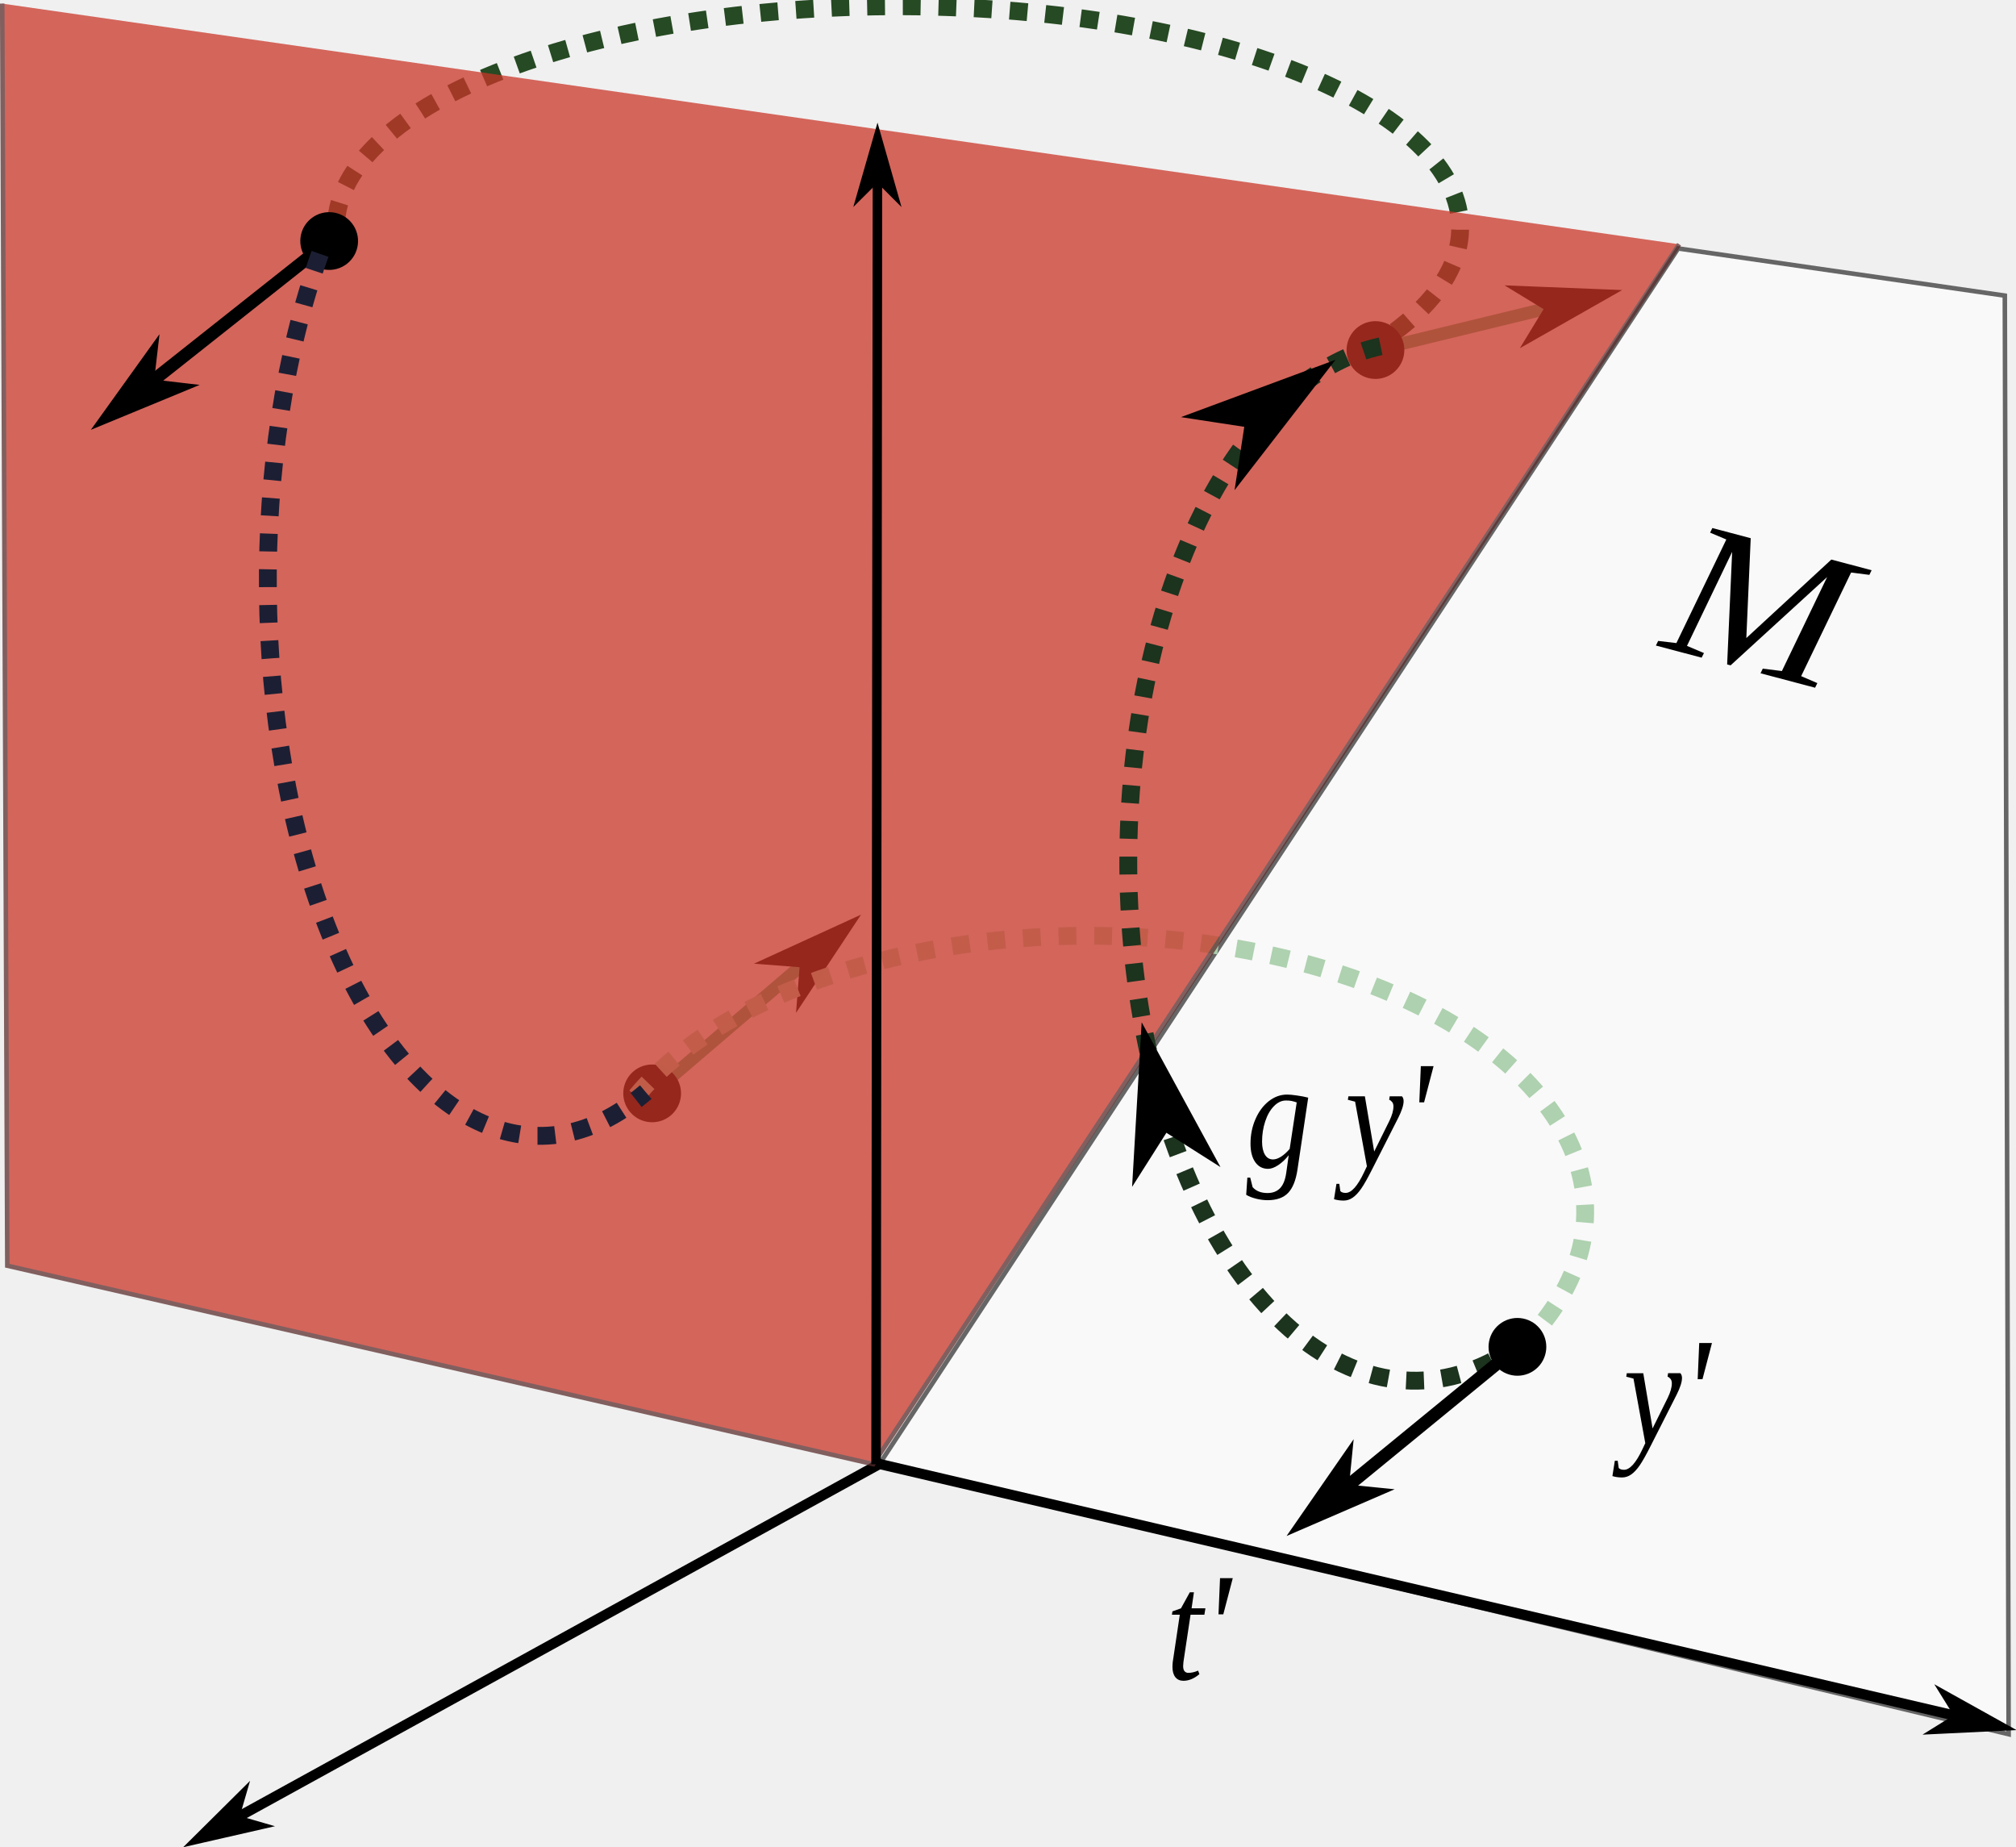
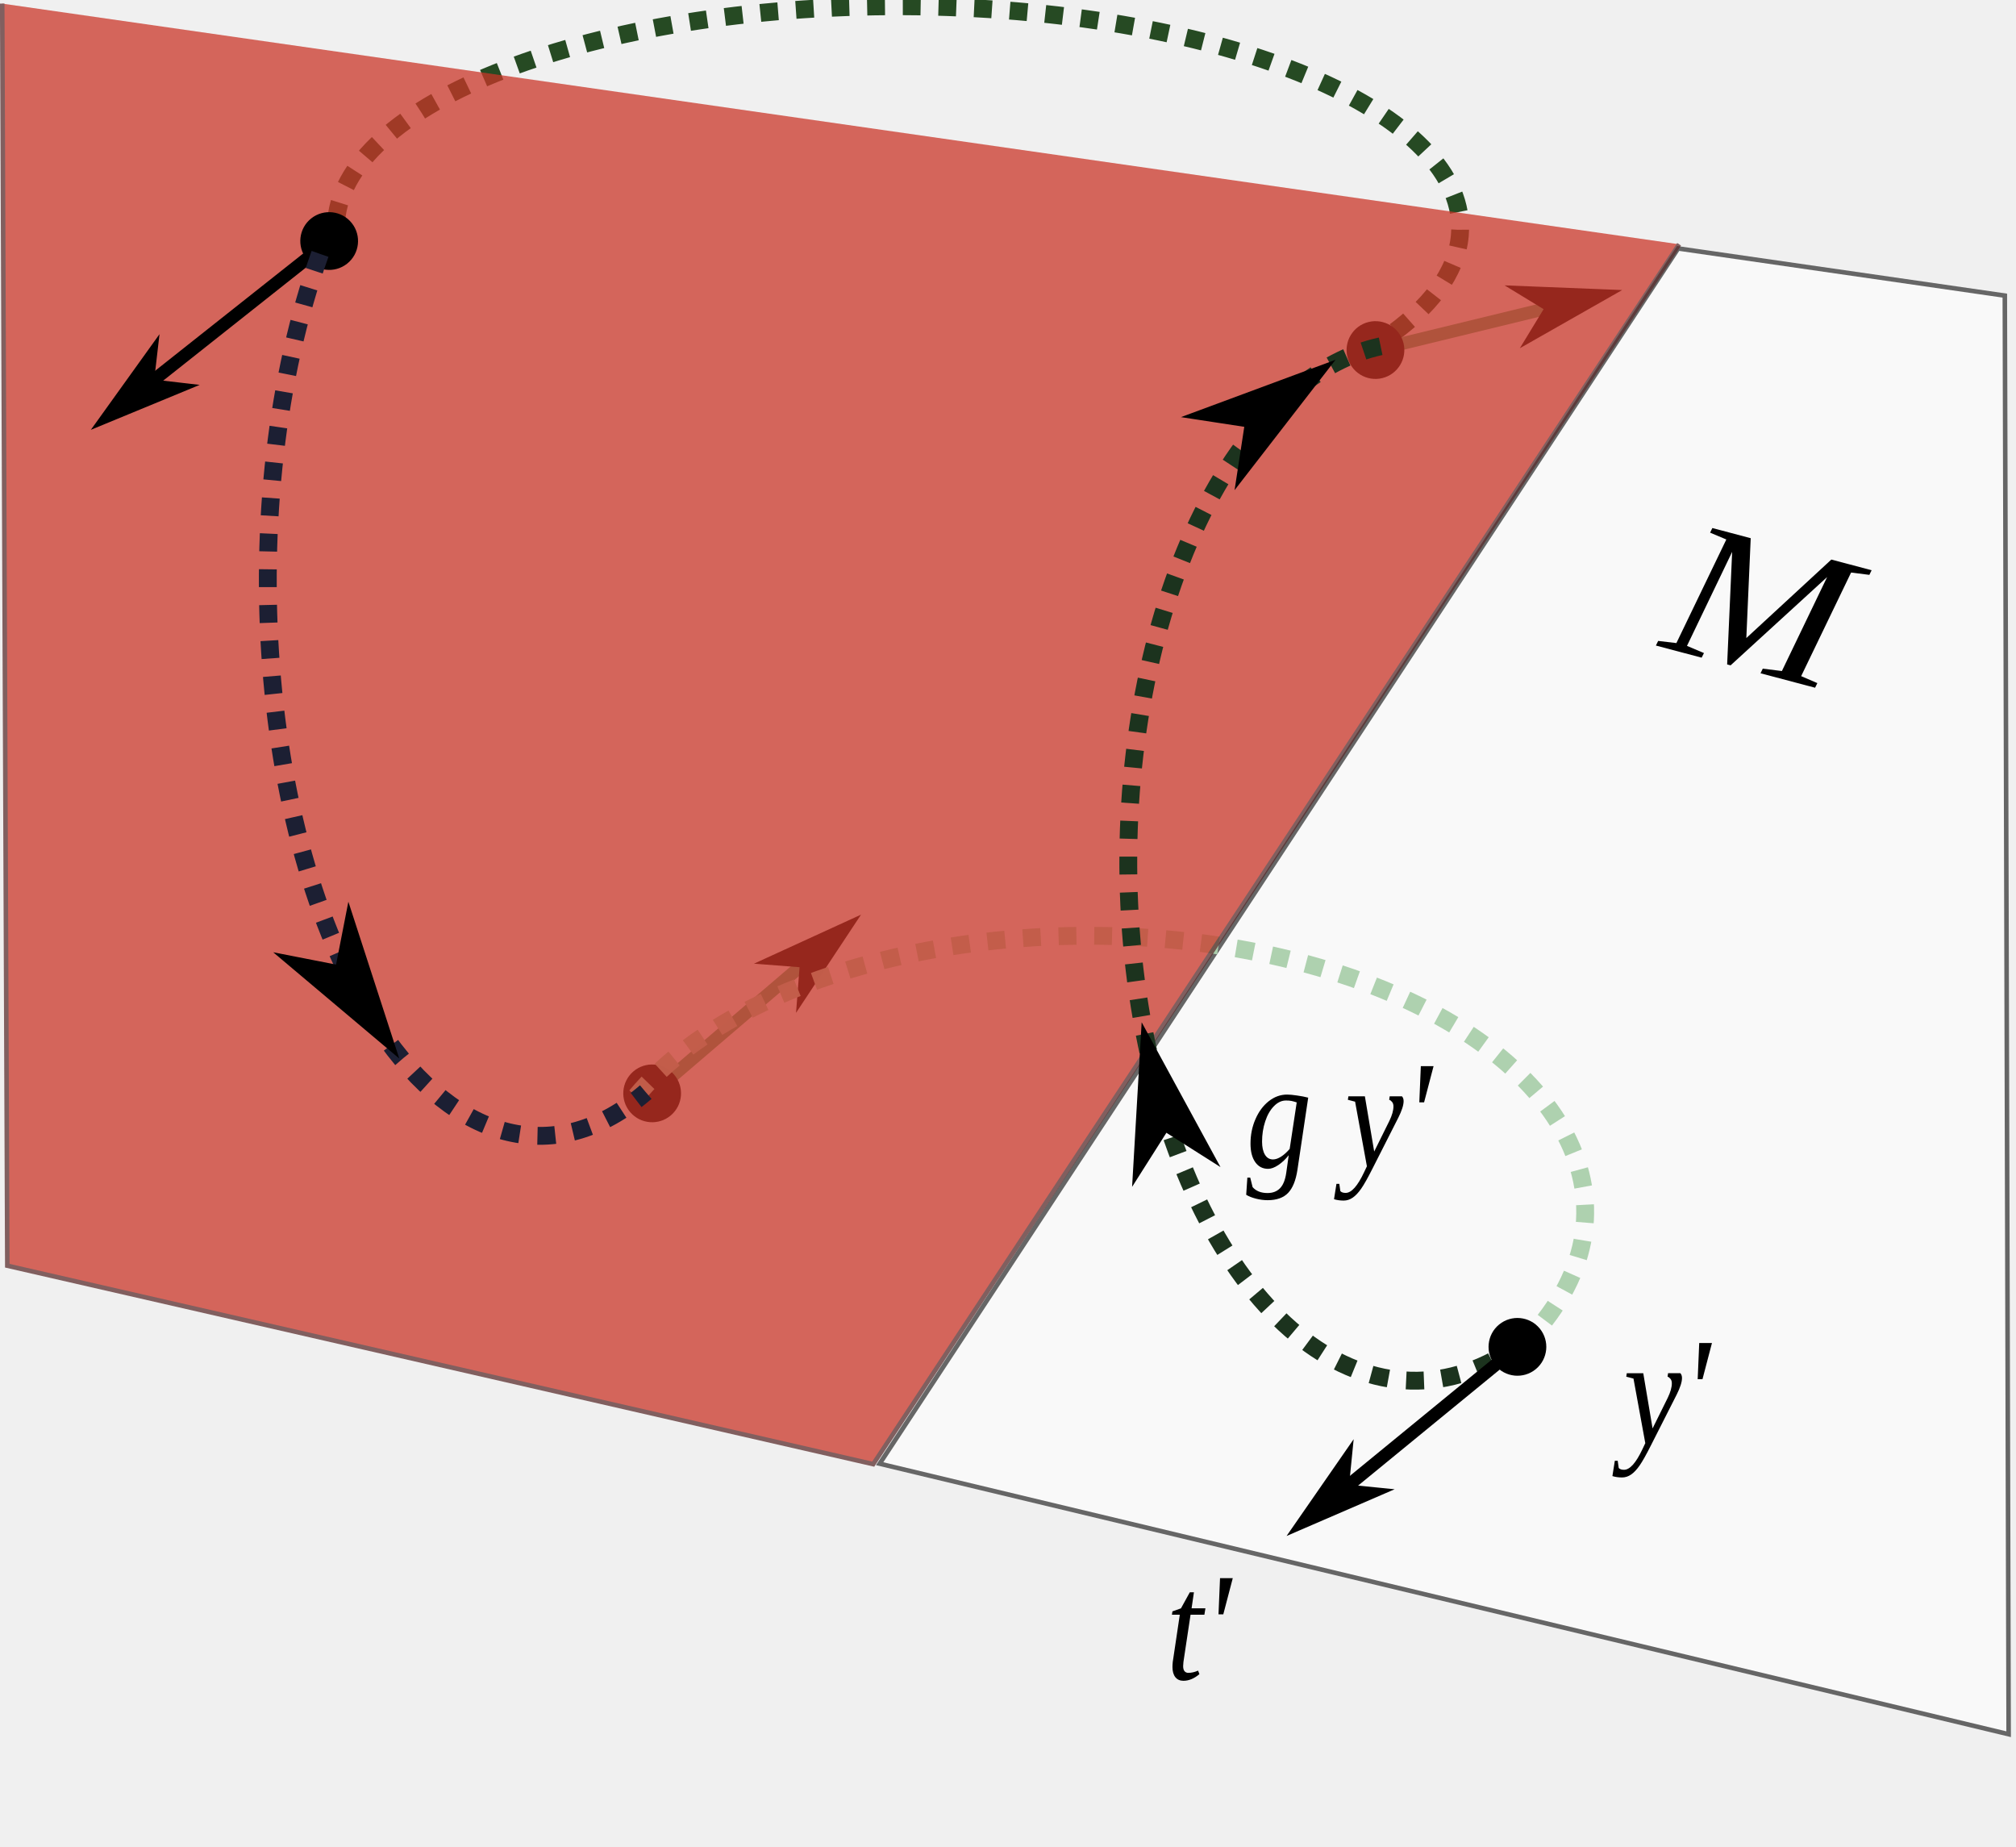
<svg xmlns="http://www.w3.org/2000/svg" width="395.596" height="362.352" id="svg5428" version="1.0">
  <defs id="defs5430">
    <marker orient="auto" refY="0" refX="0" id="Arrow2Mend" style="overflow:visible">
      <path id="path4257" style="font-size:12px;fill-rule:evenodd;stroke-width:0.625;stroke-linejoin:round" d="M 8.719,4.034 -2.207,0.016 8.719,-4.002 c -1.745,2.372 -1.735,5.617 -6e-7,8.035 z" transform="scale(-0.6,-0.6)" />
    </marker>
    <marker orient="auto" refY="0" refX="0" id="DotS" style="overflow:visible">
      <path id="path8285" d="m -2.5,-1 c 0,2.76 -2.24,5 -5,5 -2.76,0 -5,-2.24 -5,-5 0,-2.76 2.24,-5 5,-5 2.76,0 5,2.24 5,5 z" style="fill-rule:evenodd;stroke:#000000;stroke-width:1pt;marker-start:none;marker-end:none" transform="matrix(0.2,0,0,0.2,1.48,0.2)" />
    </marker>
    <marker orient="auto" refY="0" refX="0" id="Arrow2Mstart" style="overflow:visible">
      <path id="path8241" style="font-size:12px;fill-rule:evenodd;stroke-width:0.625;stroke-linejoin:round" d="M 8.719,4.034 -2.207,0.016 8.719,-4.002 c -1.745,2.372 -1.735,5.617 -6e-7,8.035 z" transform="scale(0.6,0.6)" />
    </marker>
    <marker orient="auto" refY="0" refX="0" id="DotM" style="overflow:visible">
      <path id="path8282" d="m -2.5,-1 c 0,2.76 -2.24,5 -5,5 -2.76,0 -5,-2.24 -5,-5 0,-2.76 2.24,-5 5,-5 2.76,0 5,2.24 5,5 z" style="fill-rule:evenodd;stroke:#000000;stroke-width:1pt;marker-start:none;marker-end:none" transform="matrix(0.4,0,0,0.4,2.96,0.4)" />
    </marker>
    <marker orient="auto" refY="0" refX="0" id="Arrow1Mend" style="overflow:visible">
      <path id="path7524" d="M 0,0 5,-5 -12.5,0 5,5 0,0 z" style="fill-rule:evenodd;stroke:#000000;stroke-width:1pt;marker-start:none" transform="matrix(-0.4,0,0,-0.4,-4,0)" />
    </marker>
    <marker orient="auto" refY="0" refX="0" id="Dot_m" style="overflow:visible">
      <path id="path7580" d="m -2.5,-1 c 0,2.76 -2.24,5 -5,5 -2.76,0 -5,-2.24 -5,-5 0,-2.76 2.24,-5 5,-5 2.76,0 5,2.24 5,5 z" style="fill-rule:evenodd;stroke:#000000;stroke-width:1pt;marker-start:none;marker-end:none" transform="matrix(0.4,0,0,0.4,2.96,0.4)" />
    </marker>
    <marker orient="auto" refY="0" refX="0" id="Arrow2Mstart-2" style="overflow:visible">
      <path id="path8241-2" style="font-size:12px;fill-rule:evenodd;stroke-width:0.625;stroke-linejoin:round" d="M 8.719,4.034 -2.207,0.016 8.719,-4.002 c -1.745,2.372 -1.735,5.617 -6e-7,8.035 z" transform="scale(0.6,0.6)" />
    </marker>
    <marker orient="auto" refY="0" refX="0" id="Arrow2Mend-8" style="overflow:visible">
      <path id="path4257-6" style="font-size:12px;fill-rule:evenodd;stroke-width:0.625;stroke-linejoin:round" d="M 8.719,4.034 -2.207,0.016 8.719,-4.002 c -1.745,2.372 -1.735,5.617 -6e-7,8.035 z" transform="scale(-0.6,-0.6)" />
    </marker>
    <marker orient="auto" refY="0" refX="0" id="Arrow1Mend-9" style="overflow:visible">
      <path id="path7524-4" d="M 0,0 5,-5 -12.5,0 5,5 0,0 z" style="fill-rule:evenodd;stroke:#000000;stroke-width:1pt;marker-start:none" transform="matrix(-0.4,0,0,-0.4,-4,0)" />
    </marker>
    <marker orient="auto" refY="0" refX="0" id="Arrow2Mend-0" style="overflow:visible">
      <path id="path4257-2" style="font-size:12px;fill-rule:evenodd;stroke-width:0.625;stroke-linejoin:round" d="M 8.719,4.034 -2.207,0.016 8.719,-4.002 c -1.745,2.372 -1.735,5.617 -6e-7,8.035 z" transform="scale(-0.6,-0.6)" />
    </marker>
    <marker orient="auto" refY="0" refX="0" id="Arrow1Mend-90" style="overflow:visible">
      <path id="path7524-5" d="M 0,0 5,-5 -12.5,0 5,5 0,0 z" style="fill-rule:evenodd;stroke:#000000;stroke-width:1pt;marker-start:none" transform="matrix(-0.4,0,0,-0.4,-4,0)" />
    </marker>
    <marker orient="auto" refY="0" refX="0" id="Dot_m-7" style="overflow:visible">
      <path id="path7580-2" d="m -2.5,-1 c 0,2.76 -2.24,5 -5,5 -2.76,0 -5,-2.24 -5,-5 0,-2.76 2.24,-5 5,-5 2.76,0 5,2.24 5,5 z" style="fill-rule:evenodd;stroke:#000000;stroke-width:1pt;marker-start:none;marker-end:none" transform="matrix(0.4,0,0,0.4,2.96,0.4)" />
    </marker>
    <marker orient="auto" refY="0" refX="0" id="Arrow1Mend-8" style="overflow:visible">
      <path id="path7524-9" d="M 0,0 5,-5 -12.5,0 5,5 0,0 z" style="fill-rule:evenodd;stroke:#000000;stroke-width:1pt;marker-start:none" transform="matrix(-0.4,0,0,-0.4,-4,0)" />
    </marker>
    <marker orient="auto" refY="0" refX="0" id="Arrow2Mend-81" style="overflow:visible">
      <path id="path4257-1" style="font-size:12px;fill-rule:evenodd;stroke-width:0.625;stroke-linejoin:round" d="M 8.719,4.034 -2.207,0.016 8.719,-4.002 c -1.745,2.372 -1.735,5.617 -6e-7,8.035 z" transform="scale(-0.6,-0.6)" />
    </marker>
    <marker orient="auto" refY="0" refX="0" id="Arrow1Mend-96" style="overflow:visible">
      <path id="path7524-2" d="M 0,0 5,-5 -12.5,0 5,5 0,0 z" style="fill-rule:evenodd;stroke:#000000;stroke-width:1pt;marker-start:none" transform="matrix(-0.4,0,0,-0.4,-4,0)" />
    </marker>
    <marker orient="auto" refY="0" refX="0" id="Arrow1Mend-96-8" style="overflow:visible">
      <path id="path7524-2-8" d="M 0,0 5,-5 -12.5,0 5,5 0,0 z" style="fill-rule:evenodd;stroke:#000000;stroke-width:1pt;marker-start:none" transform="matrix(-0.4,0,0,-0.4,-4,0)" />
    </marker>
    <marker orient="auto" refY="0" refX="0" id="Arrow1Mend-96-0" style="overflow:visible">
      <path id="path7524-2-0" d="M 0,0 5,-5 -12.5,0 5,5 0,0 z" style="fill-rule:evenodd;stroke:#000000;stroke-width:1pt;marker-start:none" transform="matrix(-0.4,0,0,-0.4,-4,0)" />
    </marker>
    <marker orient="auto" refY="0" refX="0" id="Dot_m-1" style="overflow:visible">
      <path id="path7580-8" d="m -2.5,-1 c 0,2.76 -2.24,5 -5,5 -2.76,0 -5,-2.24 -5,-5 0,-2.76 2.24,-5 5,-5 2.76,0 5,2.24 5,5 z" style="fill-rule:evenodd;stroke:#000000;stroke-width:1pt;marker-start:none;marker-end:none" transform="matrix(0.4,0,0,0.4,2.96,0.4)" />
    </marker>
    <marker orient="auto" refY="0" refX="0" id="Arrow1Mend-80" style="overflow:visible">
      <path id="path7524-3" d="M 0,0 5,-5 -12.5,0 5,5 0,0 z" style="fill-rule:evenodd;stroke:#000000;stroke-width:1pt;marker-start:none" transform="matrix(-0.4,0,0,-0.4,-4,0)" />
    </marker>
    <marker orient="auto" refY="0" refX="0" id="Dot_m-15" style="overflow:visible">
      <path id="path7580-9" d="m -2.5,-1 c 0,2.76 -2.24,5 -5,5 -2.76,0 -5,-2.24 -5,-5 0,-2.76 2.24,-5 5,-5 2.76,0 5,2.24 5,5 z" style="fill-rule:evenodd;stroke:#000000;stroke-width:1pt;marker-start:none;marker-end:none" transform="matrix(0.4,0,0,0.4,2.96,0.4)" />
    </marker>
    <marker orient="auto" refY="0" refX="0" id="Arrow1Mend-2" style="overflow:visible">
      <path id="path7524-90" d="M 0,0 5,-5 -12.5,0 5,5 0,0 z" style="fill-rule:evenodd;stroke:#000000;stroke-width:1pt;marker-start:none" transform="matrix(-0.4,0,0,-0.4,-4,0)" />
    </marker>
    <marker orient="auto" refY="0" refX="0" id="Dot_m-6" style="overflow:visible">
      <path id="path7580-3" d="m -2.5,-1 c 0,2.76 -2.24,5 -5,5 -2.76,0 -5,-2.24 -5,-5 0,-2.76 2.24,-5 5,-5 2.76,0 5,2.24 5,5 z" style="fill-rule:evenodd;stroke:#000000;stroke-width:1pt;marker-start:none;marker-end:none" transform="matrix(0.4,0,0,0.4,2.96,0.4)" />
    </marker>
    <marker orient="auto" refY="0" refX="0" id="Arrow1Mend-3" style="overflow:visible">
      <path id="path7524-55" d="M 0,0 5,-5 -12.5,0 5,5 0,0 z" style="fill-rule:evenodd;stroke:#000000;stroke-width:1pt;marker-start:none" transform="matrix(-0.4,0,0,-0.4,-4,0)" />
    </marker>
    <marker orient="auto" refY="0" refX="0" id="marker4160" style="overflow:visible">
      <path id="path4162" d="m -2.5,-1 c 0,2.76 -2.24,5 -5,5 -2.76,0 -5,-2.24 -5,-5 0,-2.76 2.24,-5 5,-5 2.76,0 5,2.24 5,5 z" style="fill-rule:evenodd;stroke:#000000;stroke-width:1pt;marker-start:none;marker-end:none" transform="matrix(0.4,0,0,0.4,2.96,0.4)" />
    </marker>
    <marker orient="auto" refY="0" refX="0" id="marker4164" style="overflow:visible">
      <path id="path4166" d="M 0,0 5,-5 -12.5,0 5,5 0,0 z" style="fill-rule:evenodd;stroke:#000000;stroke-width:1pt;marker-start:none" transform="matrix(-0.4,0,0,-0.4,-4,0)" />
    </marker>
    <marker orient="auto" refY="0" refX="0" id="marker4168" style="overflow:visible">
      <path id="path4170" d="m -2.5,-1 c 0,2.76 -2.24,5 -5,5 -2.76,0 -5,-2.24 -5,-5 0,-2.76 2.24,-5 5,-5 2.76,0 5,2.24 5,5 z" style="fill-rule:evenodd;stroke:#000000;stroke-width:1pt;marker-start:none;marker-end:none" transform="matrix(0.4,0,0,0.4,2.96,0.4)" />
    </marker>
    <marker orient="auto" refY="0" refX="0" id="marker4172" style="overflow:visible">
      <path id="path4174" d="M 0,0 5,-5 -12.5,0 5,5 0,0 z" style="fill-rule:evenodd;stroke:#000000;stroke-width:1pt;marker-start:none" transform="matrix(-0.4,0,0,-0.4,-4,0)" />
    </marker>
    <marker orient="auto" refY="0" refX="0" id="marker4172-3" style="overflow:visible">
      <path id="path4174-4" d="M 0,0 5,-5 -12.5,0 5,5 0,0 z" style="fill-rule:evenodd;stroke:#000000;stroke-width:1pt;marker-start:none" transform="matrix(-0.4,0,0,-0.4,-4,0)" />
    </marker>
    <marker orient="auto" refY="0" refX="0" id="Dot_m-2" style="overflow:visible">
      <path id="path7580-1" d="m -2.5,-1 c 0,2.76 -2.24,5 -5,5 -2.76,0 -5,-2.24 -5,-5 0,-2.76 2.24,-5 5,-5 2.76,0 5,2.24 5,5 z" style="fill-rule:evenodd;stroke:#000000;stroke-width:1pt;marker-start:none;marker-end:none" transform="matrix(0.4,0,0,0.4,2.96,0.4)" />
    </marker>
    <marker orient="auto" refY="0" refX="0" id="Arrow1Mend-5" style="overflow:visible">
      <path id="path7524-28" d="M 0,0 5,-5 -12.5,0 5,5 0,0 z" style="fill-rule:evenodd;stroke:#000000;stroke-width:1pt;marker-start:none" transform="matrix(-0.4,0,0,-0.4,-4,0)" />
    </marker>
    <marker orient="auto" refY="0" refX="0" id="marker4772" style="overflow:visible">
      <path id="path4774" d="m -2.5,-1 c 0,2.76 -2.24,5 -5,5 -2.76,0 -5,-2.24 -5,-5 0,-2.76 2.24,-5 5,-5 2.76,0 5,2.24 5,5 z" style="fill-rule:evenodd;stroke:#000000;stroke-width:1pt;marker-start:none;marker-end:none" transform="matrix(0.4,0,0,0.4,2.96,0.4)" />
    </marker>
    <marker orient="auto" refY="0" refX="0" id="marker4776" style="overflow:visible">
      <path id="path4778" d="M 0,0 5,-5 -12.5,0 5,5 0,0 z" style="fill-rule:evenodd;stroke:#000000;stroke-width:1pt;marker-start:none" transform="matrix(-0.4,0,0,-0.4,-4,0)" />
    </marker>
    <marker orient="auto" refY="0" refX="0" id="marker4172-31" style="overflow:visible">
      <path id="path4174-8" d="M 0,0 5,-5 -12.5,0 5,5 0,0 z" style="fill-rule:evenodd;stroke:#000000;stroke-width:1pt;marker-start:none" transform="matrix(-0.4,0,0,-0.4,-4,0)" />
    </marker>
    <marker orient="auto" refY="0" refX="0" id="Dot_m-0" style="overflow:visible">
      <path id="path7580-4" d="m -2.5,-1 c 0,2.76 -2.24,5 -5,5 -2.76,0 -5,-2.24 -5,-5 0,-2.76 2.24,-5 5,-5 2.76,0 5,2.24 5,5 z" style="fill-rule:evenodd;stroke:#000000;stroke-width:1pt;marker-start:none;marker-end:none" transform="matrix(0.4,0,0,0.4,2.96,0.4)" />
    </marker>
    <marker orient="auto" refY="0" refX="0" id="Arrow1Mend-83" style="overflow:visible">
      <path id="path7524-6" d="M 0,0 5,-5 -12.5,0 5,5 0,0 z" style="fill-rule:evenodd;stroke:#000000;stroke-width:1pt;marker-start:none" transform="matrix(-0.4,0,0,-0.4,-4,0)" />
    </marker>
    <marker orient="auto" refY="0" refX="0" id="marker4855" style="overflow:visible">
      <path id="path4857" d="m -2.5,-1 c 0,2.76 -2.24,5 -5,5 -2.76,0 -5,-2.24 -5,-5 0,-2.76 2.24,-5 5,-5 2.76,0 5,2.24 5,5 z" style="fill-rule:evenodd;stroke:#000000;stroke-width:1pt;marker-start:none;marker-end:none" transform="matrix(0.4,0,0,0.4,2.96,0.4)" />
    </marker>
    <marker orient="auto" refY="0" refX="0" id="marker4859" style="overflow:visible">
      <path id="path4861" d="M 0,0 5,-5 -12.5,0 5,5 0,0 z" style="fill-rule:evenodd;stroke:#000000;stroke-width:1pt;marker-start:none" transform="matrix(-0.4,0,0,-0.4,-4,0)" />
    </marker>
    <marker orient="auto" refY="0" refX="0" id="marker4172-9" style="overflow:visible">
      <path id="path4174-46" d="M 0,0 5,-5 -12.5,0 5,5 0,0 z" style="fill-rule:evenodd;stroke:#000000;stroke-width:1pt;marker-start:none" transform="matrix(-0.4,0,0,-0.4,-4,0)" />
    </marker>
    <marker orient="auto" refY="0" refX="0" id="marker4172-2" style="overflow:visible">
      <path id="path4174-7" d="M 0,0 5,-5 -12.5,0 5,5 0,0 z" style="fill-rule:evenodd;stroke:#000000;stroke-width:1pt;marker-start:none" transform="matrix(-0.4,0,0,-0.4,-4,0)" />
    </marker>
  </defs>
  <g id="layer1" style="display:inline" transform="translate(51.69914,6.517676)" />
  <g id="layer2" style="display:inline" transform="translate(51.69914,6.517676)">
    <g id="g2939" transform="translate(-49,-9)">
      <g id="g2890" transform="translate(97,-51)">
        <g id="g3093" transform="translate(0.7071068,41.14766)">
          <g id="g7364">
            <path style="opacity:1;fill:none;stroke:#264a23;stroke-width:3.5;stroke-miterlimit:4;stroke-opacity:1;stroke-dasharray:3.5, 3.5;stroke-dashoffset:0;marker-mid:none;display:inline" id="path3087-9" d="m -118.154,87.035 c -2.124,24.003 -53.202,42.782 -114.087,41.945 -60.885,-0.837 -108.52,-20.974 -106.396,-44.977 0.636,-7.189 5.786,-14.203 14.987,-20.415" transform="matrix(-1,0,0,-1,-152.5849,142.5667)" />
            <path id="path2437-9-1-3-1" d="M 27.64,226.78 64.81,194.982" style="fill:none;stroke:#64aa77;stroke-width:2.5;stroke-linecap:butt;stroke-linejoin:miter;stroke-miterlimit:4;stroke-opacity:1;stroke-dasharray:none;marker-start:url(#Dot_m);marker-mid:none;marker-end:url(#Arrow1Mend);display:inline" />
            <g transform="translate(-2.3458195e-7,-2.12132)" id="g5577" />
            <flowRoot transform="translate(-48.70711,18.85234)" style="display:inline" xml:space="preserve" id="flowRoot10639">
              <flowRegion id="flowRegion10641">
                <rect id="rect10643" width="38.578" height="40.121" x="196.749" y="474.594" />
              </flowRegion>
              <flowPara id="flowPara10645" />
            </flowRoot>
            <path style="fill:none;stroke:#000000;stroke-width:1px;stroke-linecap:butt;stroke-linejoin:miter;stroke-opacity:1;display:inline" d="m -67.394,293.316 0,0 z" id="path5549" />
            <path id="path2437-9-1-3" d="M 169.594,80.988 213.128,70.403" style="fill:none;stroke:#64aa77;stroke-width:2.5;stroke-linecap:butt;stroke-linejoin:miter;stroke-miterlimit:4;stroke-opacity:1;stroke-dasharray:none;marker-start:url(#Dot_m);marker-mid:none;marker-end:url(#Arrow1Mend);display:inline" />
            <path style="opacity:0.578;fill:#ffffff;fill-opacity:1;fill-rule:evenodd;stroke:#000000;stroke-width:0.893px;stroke-linecap:butt;stroke-linejoin:miter;stroke-opacity:1;display:inline" d="M 293.744,352.574 72.208,299.499 228.896,61.078 l 64.099,9.255 z" id="path2517" />
            <g transform="matrix(0.9994916,-0.03188333,0.03188333,0.9994916,449.5015,-156.3289)" id="g8174" style="display:inline">
              <g style="display:inline" id="g2633" transform="translate(-322.3299,-174.323)">
                <text transform="matrix(0.9985533,0.2989601,-0.2751624,0.919067,0,0)" id="text2635" y="435.32" x="208.611" style="font-size:40px;font-style:italic;font-variant:normal;font-weight:normal;font-stretch:normal;text-align:start;line-height:100%;writing-mode:lr-tb;text-anchor:start;fill:#000000;fill-opacity:1;stroke:none;display:inline;font-family:Times New Roman;-inkscape-font-specification:'Times New Roman, Italic'" xml:space="preserve">
                  <tspan id="tspan2637" x="208.611" y="435.32">M</tspan>
                </text>
              </g>
            </g>
            <text xml:space="preserve" style="font-size:28px;font-style:italic;font-variant:normal;font-weight:normal;font-stretch:normal;text-align:start;line-height:125%;writing-mode:lr-tb;text-anchor:start;fill:#000000;fill-opacity:1;stroke:none;display:inline;font-family:Times New Roman;-inkscape-font-specification:'Times New Roman, Italic'" x="235.792" y="273.451" id="text8424" transform="matrix(0.9245168,-5.0614001e-4,5.9214045e-4,1.081646,0,0)">
              <tspan id="tspan8434" x="235.792" y="273.451">y'</tspan>
            </text>
            <text xml:space="preserve" style="font-size:28px;font-style:italic;font-variant:normal;font-weight:normal;font-stretch:normal;text-align:start;line-height:100%;writing-mode:lr-tb;text-anchor:start;fill:#000000;fill-opacity:1;stroke:none;display:inline;font-family:Times New Roman;-inkscape-font-specification:'Times New Roman, Italic'" x="138.707" y="316.052" id="text8428" transform="matrix(0.9245168,-5.0614001e-4,5.9214045e-4,1.081646,0,0)">
              <tspan id="tspan8432" x="138.707" y="316.052">t'</tspan>
            </text>
-             <path id="path5618" d="m 70.848,299.246 220.617,51.619" style="fill:none;stroke:#000000;stroke-width:2;stroke-linecap:butt;stroke-linejoin:miter;stroke-miterlimit:4;stroke-opacity:1;stroke-dasharray:none;marker-start:none;marker-end:url(#Arrow1Mend-96)" />
-             <path id="path5618-2" d="M 72.632,299.304 -61.012,372.843" style="fill:none;stroke:#000000;stroke-width:2;stroke-linecap:butt;stroke-linejoin:miter;stroke-miterlimit:4;stroke-opacity:1;stroke-dasharray:none;marker-start:none;marker-end:url(#Arrow1Mend-96);display:inline" />
            <path style="opacity:0.973;fill:none;stroke:#acd0ad;stroke-width:3.5;stroke-miterlimit:4;stroke-opacity:1;stroke-dasharray:3.5,3.5;stroke-dashoffset:0;marker-mid:none;display:inline" id="path3087-9-4" d="m -139.774,108.161 c -22.558,27.132 -80.522,38.99 -129.466,26.485 -48.944,-12.505 -70.335,-44.637 -47.777,-71.769 0.061,-0.073 0.122,-0.146 0.183,-0.219" transform="matrix(-1,0,0,-1,-115.3461,335.5508)" />
            <path style="opacity:0.739;fill:#cb3427;fill-opacity:1;fill-rule:evenodd;stroke:#5a2c2c;stroke-width:0.893px;stroke-linecap:butt;stroke-linejoin:miter;stroke-opacity:1;display:inline" d="M 229.085,60.26 70.943,299.588 -98.974,260.655 -99.972,13.042" id="path2517-5" />
            <text xml:space="preserve" style="font-size:28px;font-style:italic;font-variant:normal;font-weight:normal;font-stretch:normal;text-align:start;line-height:100%;writing-mode:lr-tb;text-anchor:start;fill:#000000;fill-opacity:1;stroke:none;display:inline;font-family:Times New Roman;-inkscape-font-specification:'Times New Roman, Italic'" x="155.74" y="223.204" id="text8418" transform="matrix(0.9245168,-5.0614001e-4,5.9214045e-4,1.081646,0,0)">
              <tspan id="tspan5299" x="155.74" y="223.204">g y'</tspan>
            </text>
            <path id="path2437-9-1-39" d="m -35.892,59.686 -42.827,33.919" style="fill:none;stroke:#000000;stroke-width:2.5;stroke-linecap:butt;stroke-linejoin:miter;stroke-miterlimit:4;stroke-opacity:1;stroke-dasharray:none;marker-start:url(#Dot_m);marker-mid:none;marker-end:url(#Arrow1Mend);display:inline" />
-             <path style="fill:none;stroke:#1c1f33;stroke-width:3.5;stroke-miterlimit:4;stroke-opacity:1;stroke-dasharray:3.5, 3.5;stroke-dashoffset:0;marker-mid:url(#marker4172)" id="path3087" d="M -164.258,128.663 A 108.894,53.387 0 0 1 -328.712,64.75" transform="matrix(0,-1,-1,0,91.05393,-102.1098)" />
-             <path id="path5618-9" d="M 71.501,299.615 71.781,40.066" style="fill:none;stroke:#000000;stroke-width:1.864;stroke-linecap:butt;stroke-linejoin:miter;stroke-miterlimit:4;stroke-opacity:1;stroke-dasharray:none;marker-start:none;marker-end:url(#Arrow1Mend-96);display:inline" />
+             <path style="fill:none;stroke:#1c1f33;stroke-width:3.5;stroke-miterlimit:4;stroke-opacity:1;stroke-dasharray:3.5, 3.5;stroke-dashoffset:0;marker-mid:url(#marker4172)" id="path3087" d="m -164.258,128.663 c -48.602,17.366 -116.718,12.128 -152.14,-11.7 -22.506,-15.14 -27.18,-34.955 -12.314,-52.213" transform="matrix(0,-1,-1,0,91.05393,-102.1098)" />
            <path style="fill:none;stroke:#1c331e;stroke-width:3.5;stroke-miterlimit:4;stroke-opacity:1;stroke-dasharray:3.5, 3.5;stroke-dashoffset:0;marker-mid:url(#marker4172);display:inline" id="path3087-8" d="m -134.032,64.398 c 21.128,28.772 -3.992,61.553 -56.108,73.217 -52.116,11.665 -111.491,-2.204 -132.62,-30.976 -3.566,-4.856 -5.884,-9.963 -6.888,-15.173" transform="matrix(0,1,-1,0,262.7423,409.7652)" />
            <path id="path2437-9-1" d="m 197.279,276.64 -41.413,33.919" style="fill:none;stroke:#000000;stroke-width:2.5;stroke-linecap:butt;stroke-linejoin:miter;stroke-miterlimit:4;stroke-opacity:1;stroke-dasharray:none;marker-start:url(#Dot_m);marker-mid:none;marker-end:url(#Arrow1Mend);display:inline" />
          </g>
        </g>
      </g>
    </g>
  </g>
</svg>
